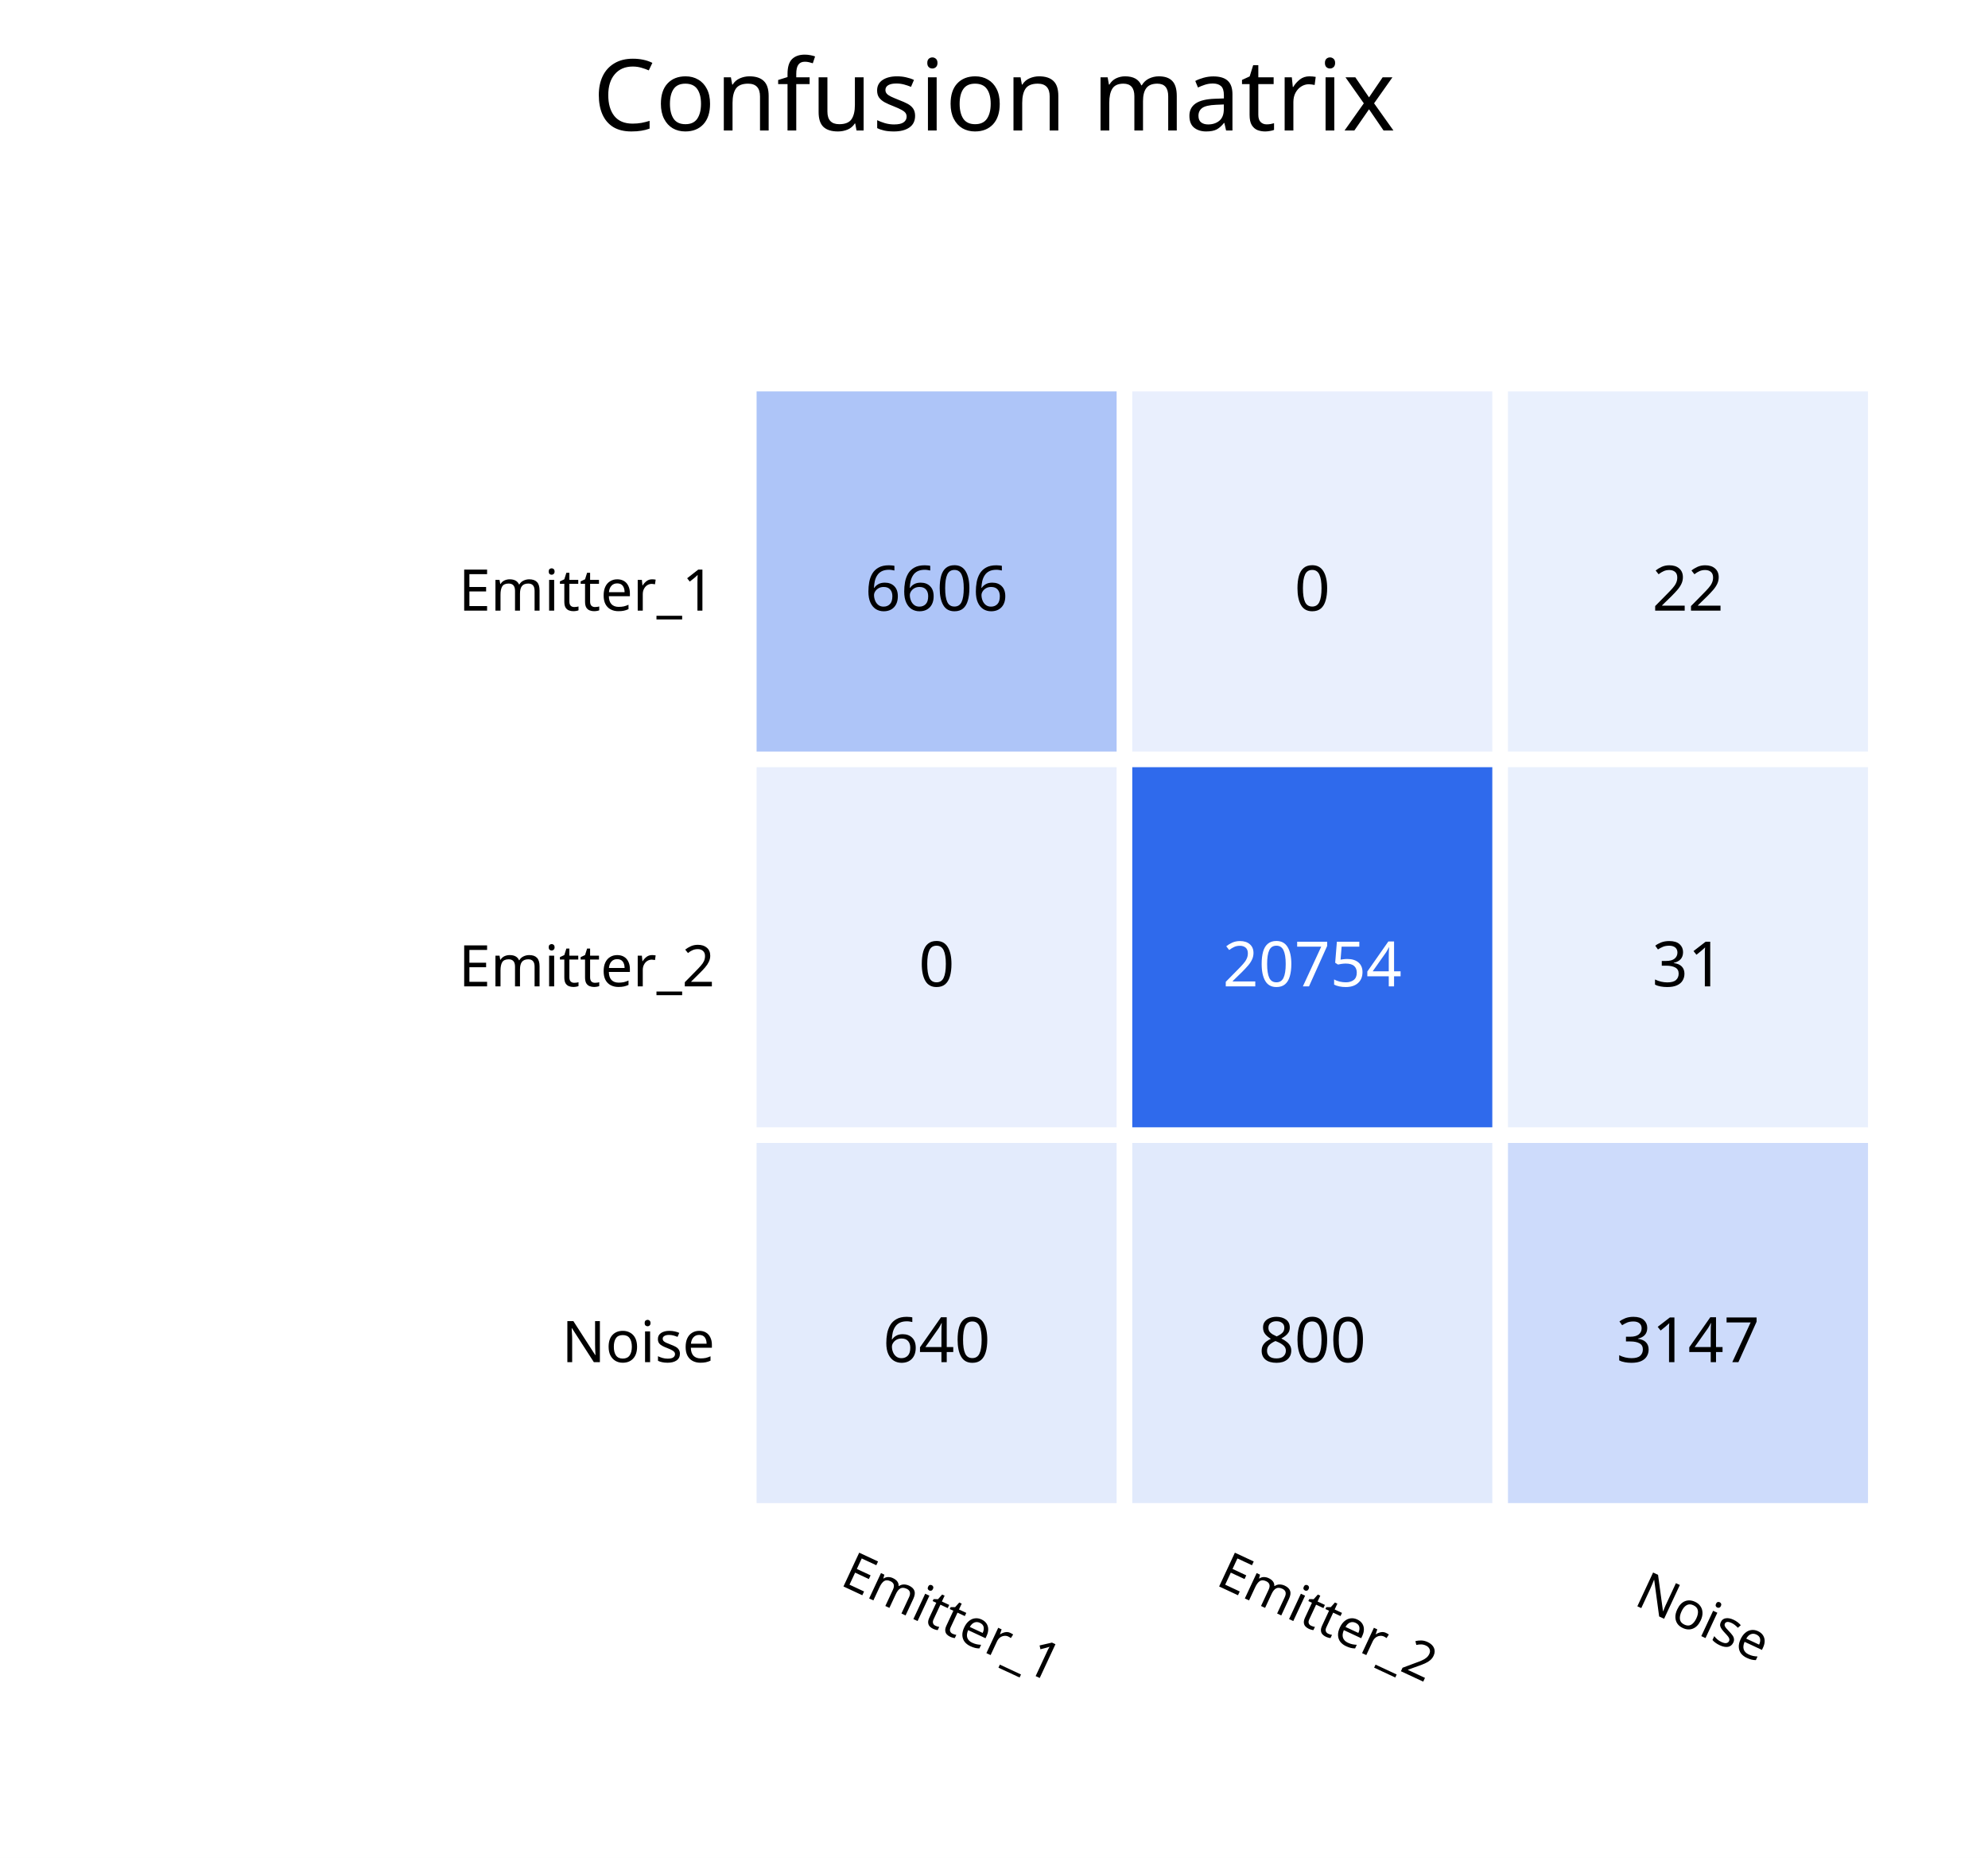
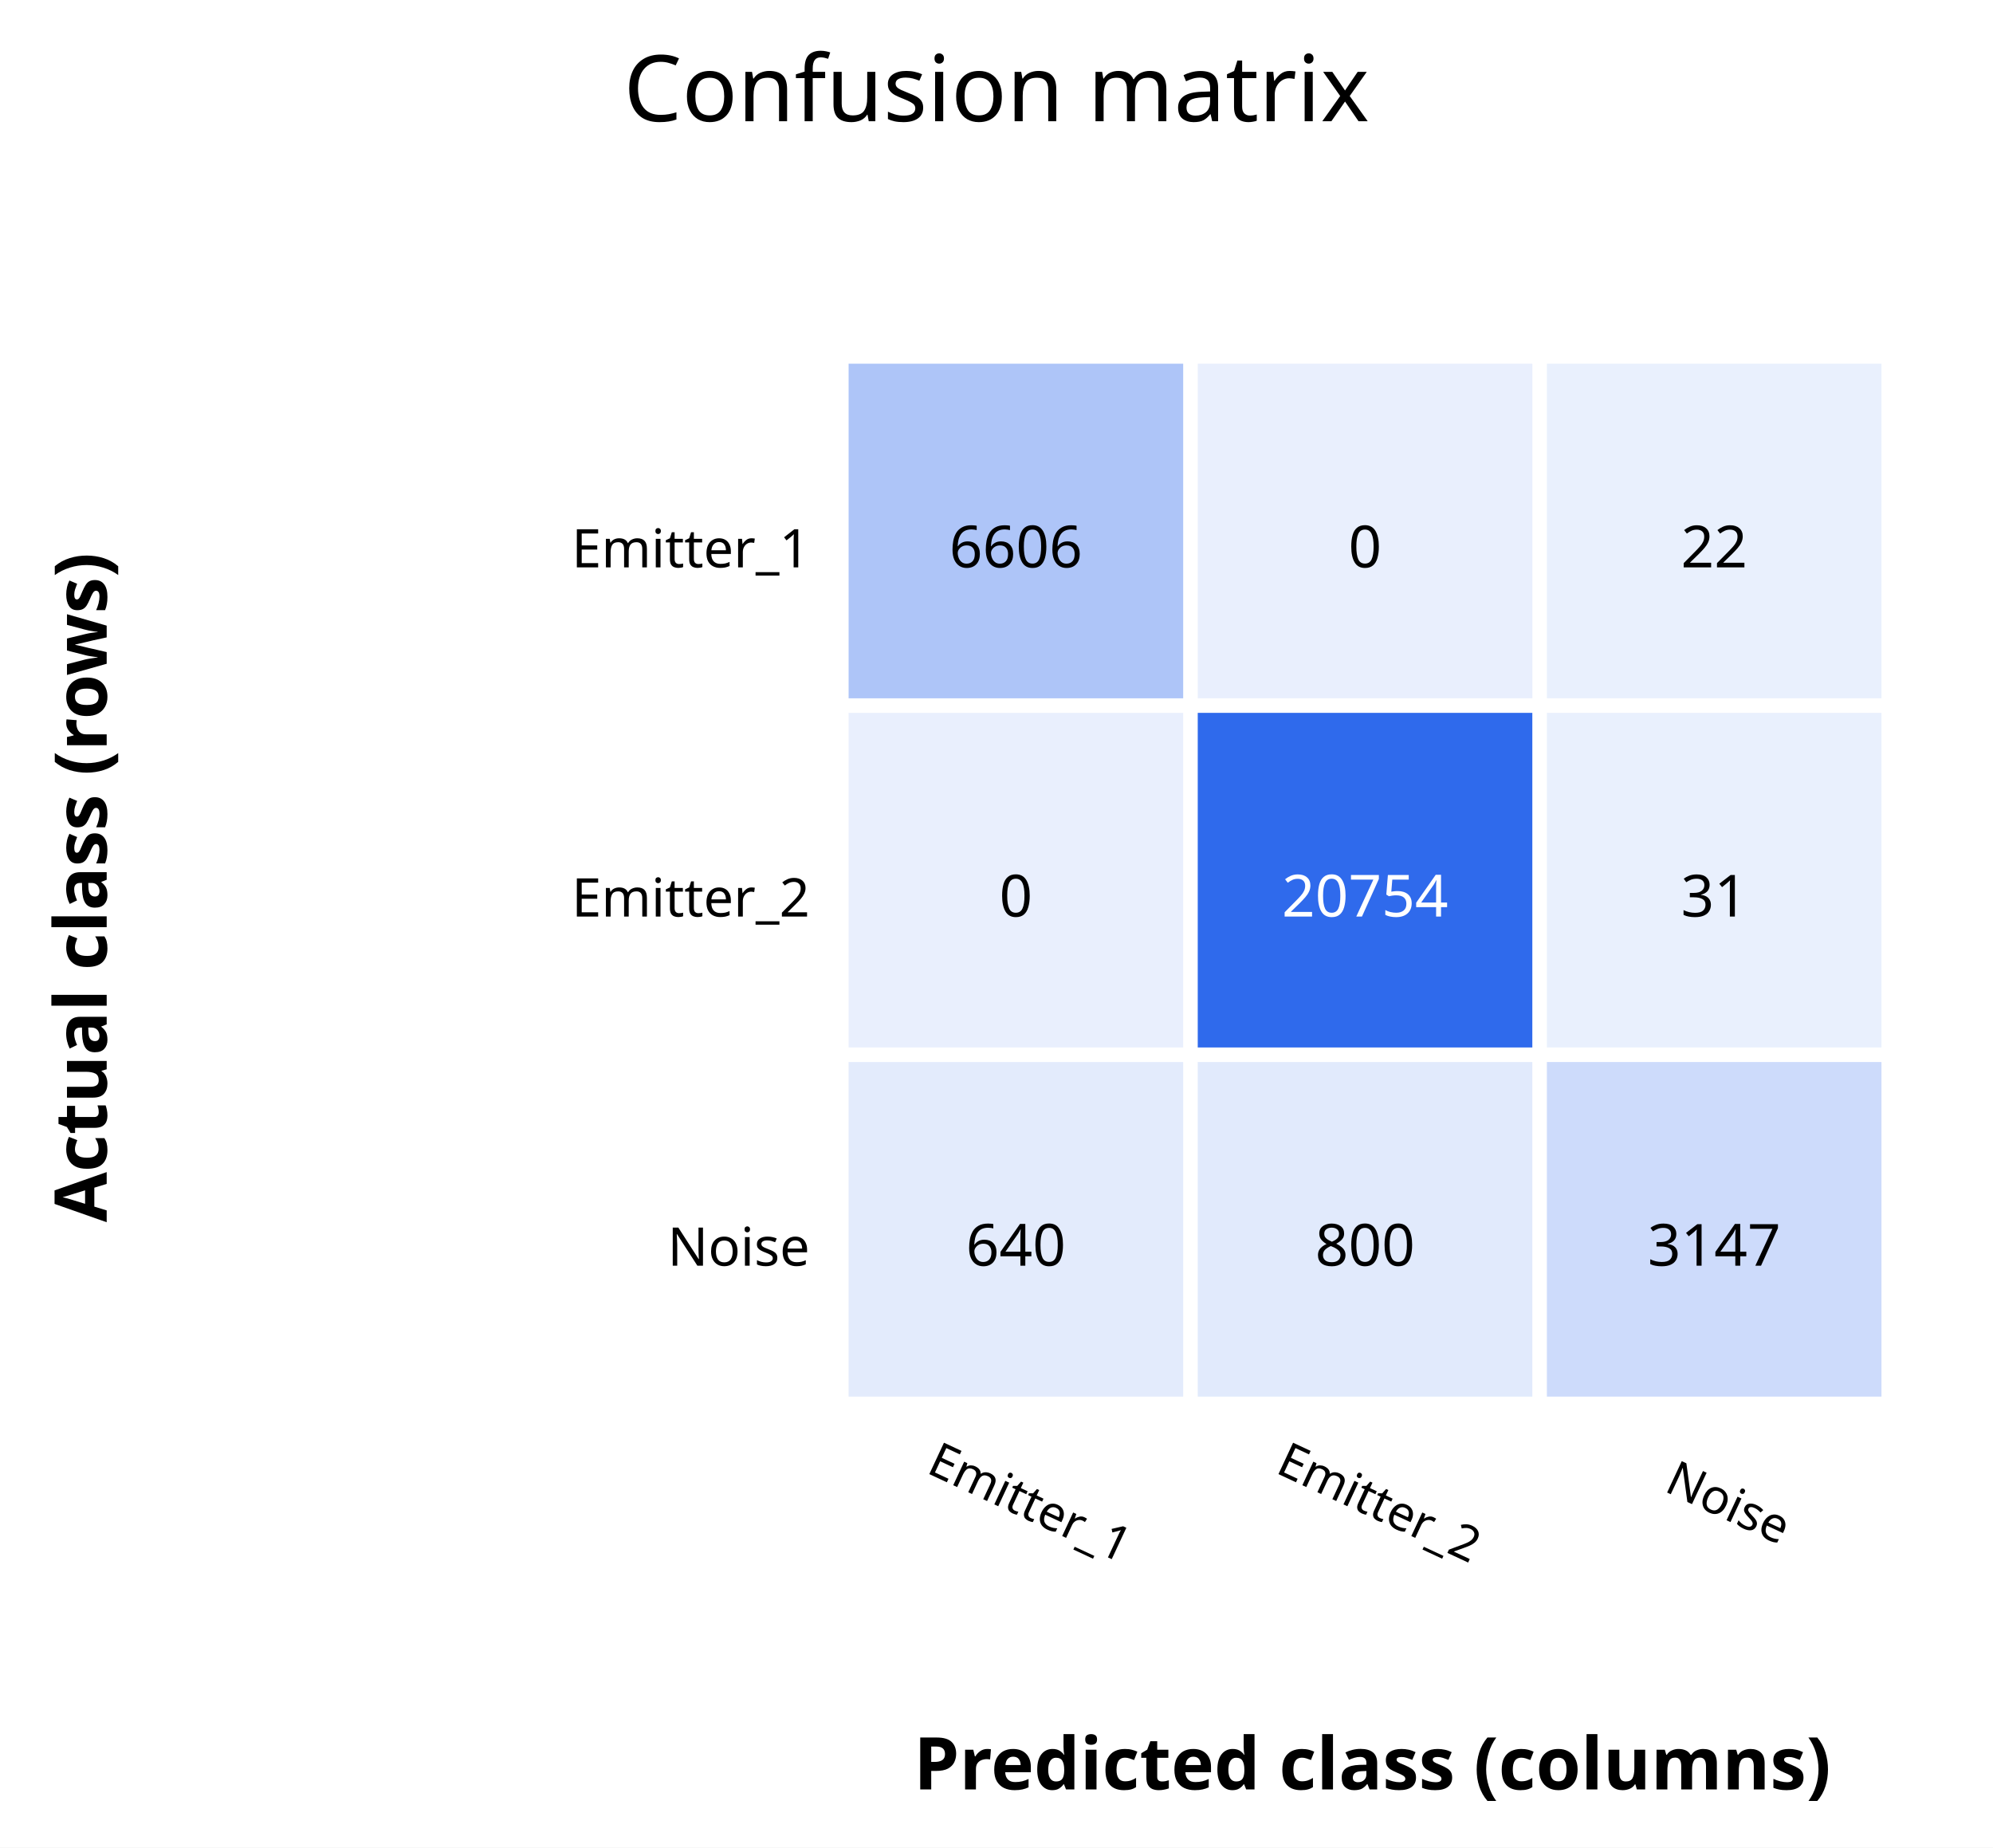
- <svg xmlns="http://www.w3.org/2000/svg" width="381" height="356">
+ <svg xmlns="http://www.w3.org/2000/svg" width="411" height="381">
  <rect width="100%" height="100%" fill="white" />
-   <text x="190.5" y="25" text-anchor="middle" font-family="sans-serif" font-size="19">Confusion matrix</text>
-   <text x="137" y="117" text-anchor="end" font-family="sans-serif" font-size="11">Emitter_1</text>
-   <text x="181.0" y="313" text-anchor="middle" font-family="sans-serif" font-size="10" transform="rotate(25 181.0 313)">Emitter_1</text>
-   <rect x="145" y="75" width="69" height="69" fill="#2563eb" fill-opacity="0.371" />
-   <text x="179.5" y="117" text-anchor="middle" font-family="sans-serif" font-size="12" fill="black">6606</text>
-   <rect x="217" y="75" width="69" height="69" fill="#2563eb" fill-opacity="0.100" />
-   <text x="251.5" y="117" text-anchor="middle" font-family="sans-serif" font-size="12" fill="black">0</text>
-   <rect x="289" y="75" width="69" height="69" fill="#2563eb" fill-opacity="0.101" />
-   <text x="323.5" y="117" text-anchor="middle" font-family="sans-serif" font-size="12" fill="black">22</text>
-   <text x="137" y="189" text-anchor="end" font-family="sans-serif" font-size="11">Emitter_2</text>
-   <text x="253.0" y="313" text-anchor="middle" font-family="sans-serif" font-size="10" transform="rotate(25 253.0 313)">Emitter_2</text>
-   <rect x="145" y="147" width="69" height="69" fill="#2563eb" fill-opacity="0.100" />
-   <text x="179.5" y="189" text-anchor="middle" font-family="sans-serif" font-size="12" fill="black">0</text>
-   <rect x="217" y="147" width="69" height="69" fill="#2563eb" fill-opacity="0.950" />
-   <text x="251.5" y="189" text-anchor="middle" font-family="sans-serif" font-size="12" fill="white">20754</text>
-   <rect x="289" y="147" width="69" height="69" fill="#2563eb" fill-opacity="0.101" />
-   <text x="323.5" y="189" text-anchor="middle" font-family="sans-serif" font-size="12" fill="black">31</text>
-   <text x="137" y="261" text-anchor="end" font-family="sans-serif" font-size="11">Noise</text>
-   <text x="325.0" y="313" text-anchor="middle" font-family="sans-serif" font-size="10" transform="rotate(25 325.0 313)">Noise</text>
-   <rect x="145" y="219" width="69" height="69" fill="#2563eb" fill-opacity="0.126" />
-   <text x="179.5" y="261" text-anchor="middle" font-family="sans-serif" font-size="12" fill="black">640</text>
-   <rect x="217" y="219" width="69" height="69" fill="#2563eb" fill-opacity="0.133" />
-   <text x="251.5" y="261" text-anchor="middle" font-family="sans-serif" font-size="12" fill="black">800</text>
-   <rect x="289" y="219" width="69" height="69" fill="#2563eb" fill-opacity="0.229" />
-   <text x="323.5" y="261" text-anchor="middle" font-family="sans-serif" font-size="12" fill="black">3147</text>
+   <text x="205.5" y="25" text-anchor="middle" font-family="sans-serif" font-size="19">Confusion matrix</text>
+   <text x="283.0" y="369" text-anchor="middle" font-family="sans-serif" font-size="15" font-weight="bold">Predicted class (columns)</text>
+   <text x="22" y="183.0" text-anchor="middle" font-family="sans-serif" font-size="15" font-weight="bold" transform="rotate(-90 22 183.0)">Actual class (rows)</text>
+   <text x="167" y="117" text-anchor="end" font-family="sans-serif" font-size="11">Emitter_1</text>
+   <text x="211.0" y="313" text-anchor="middle" font-family="sans-serif" font-size="10" transform="rotate(25 211.0 313)">Emitter_1</text>
+   <rect x="175" y="75" width="69" height="69" fill="#2563eb" fill-opacity="0.371" />
+   <text x="209.5" y="117" text-anchor="middle" font-family="sans-serif" font-size="12" fill="black">6606</text>
+   <rect x="247" y="75" width="69" height="69" fill="#2563eb" fill-opacity="0.100" />
+   <text x="281.5" y="117" text-anchor="middle" font-family="sans-serif" font-size="12" fill="black">0</text>
+   <rect x="319" y="75" width="69" height="69" fill="#2563eb" fill-opacity="0.101" />
+   <text x="353.5" y="117" text-anchor="middle" font-family="sans-serif" font-size="12" fill="black">22</text>
+   <text x="167" y="189" text-anchor="end" font-family="sans-serif" font-size="11">Emitter_2</text>
+   <text x="283.0" y="313" text-anchor="middle" font-family="sans-serif" font-size="10" transform="rotate(25 283.0 313)">Emitter_2</text>
+   <rect x="175" y="147" width="69" height="69" fill="#2563eb" fill-opacity="0.100" />
+   <text x="209.5" y="189" text-anchor="middle" font-family="sans-serif" font-size="12" fill="black">0</text>
+   <rect x="247" y="147" width="69" height="69" fill="#2563eb" fill-opacity="0.950" />
+   <text x="281.5" y="189" text-anchor="middle" font-family="sans-serif" font-size="12" fill="white">20754</text>
+   <rect x="319" y="147" width="69" height="69" fill="#2563eb" fill-opacity="0.101" />
+   <text x="353.5" y="189" text-anchor="middle" font-family="sans-serif" font-size="12" fill="black">31</text>
+   <text x="167" y="261" text-anchor="end" font-family="sans-serif" font-size="11">Noise</text>
+   <text x="355.0" y="313" text-anchor="middle" font-family="sans-serif" font-size="10" transform="rotate(25 355.0 313)">Noise</text>
+   <rect x="175" y="219" width="69" height="69" fill="#2563eb" fill-opacity="0.126" />
+   <text x="209.5" y="261" text-anchor="middle" font-family="sans-serif" font-size="12" fill="black">640</text>
+   <rect x="247" y="219" width="69" height="69" fill="#2563eb" fill-opacity="0.133" />
+   <text x="281.5" y="261" text-anchor="middle" font-family="sans-serif" font-size="12" fill="black">800</text>
+   <rect x="319" y="219" width="69" height="69" fill="#2563eb" fill-opacity="0.229" />
+   <text x="353.5" y="261" text-anchor="middle" font-family="sans-serif" font-size="12" fill="black">3147</text>
</svg>
